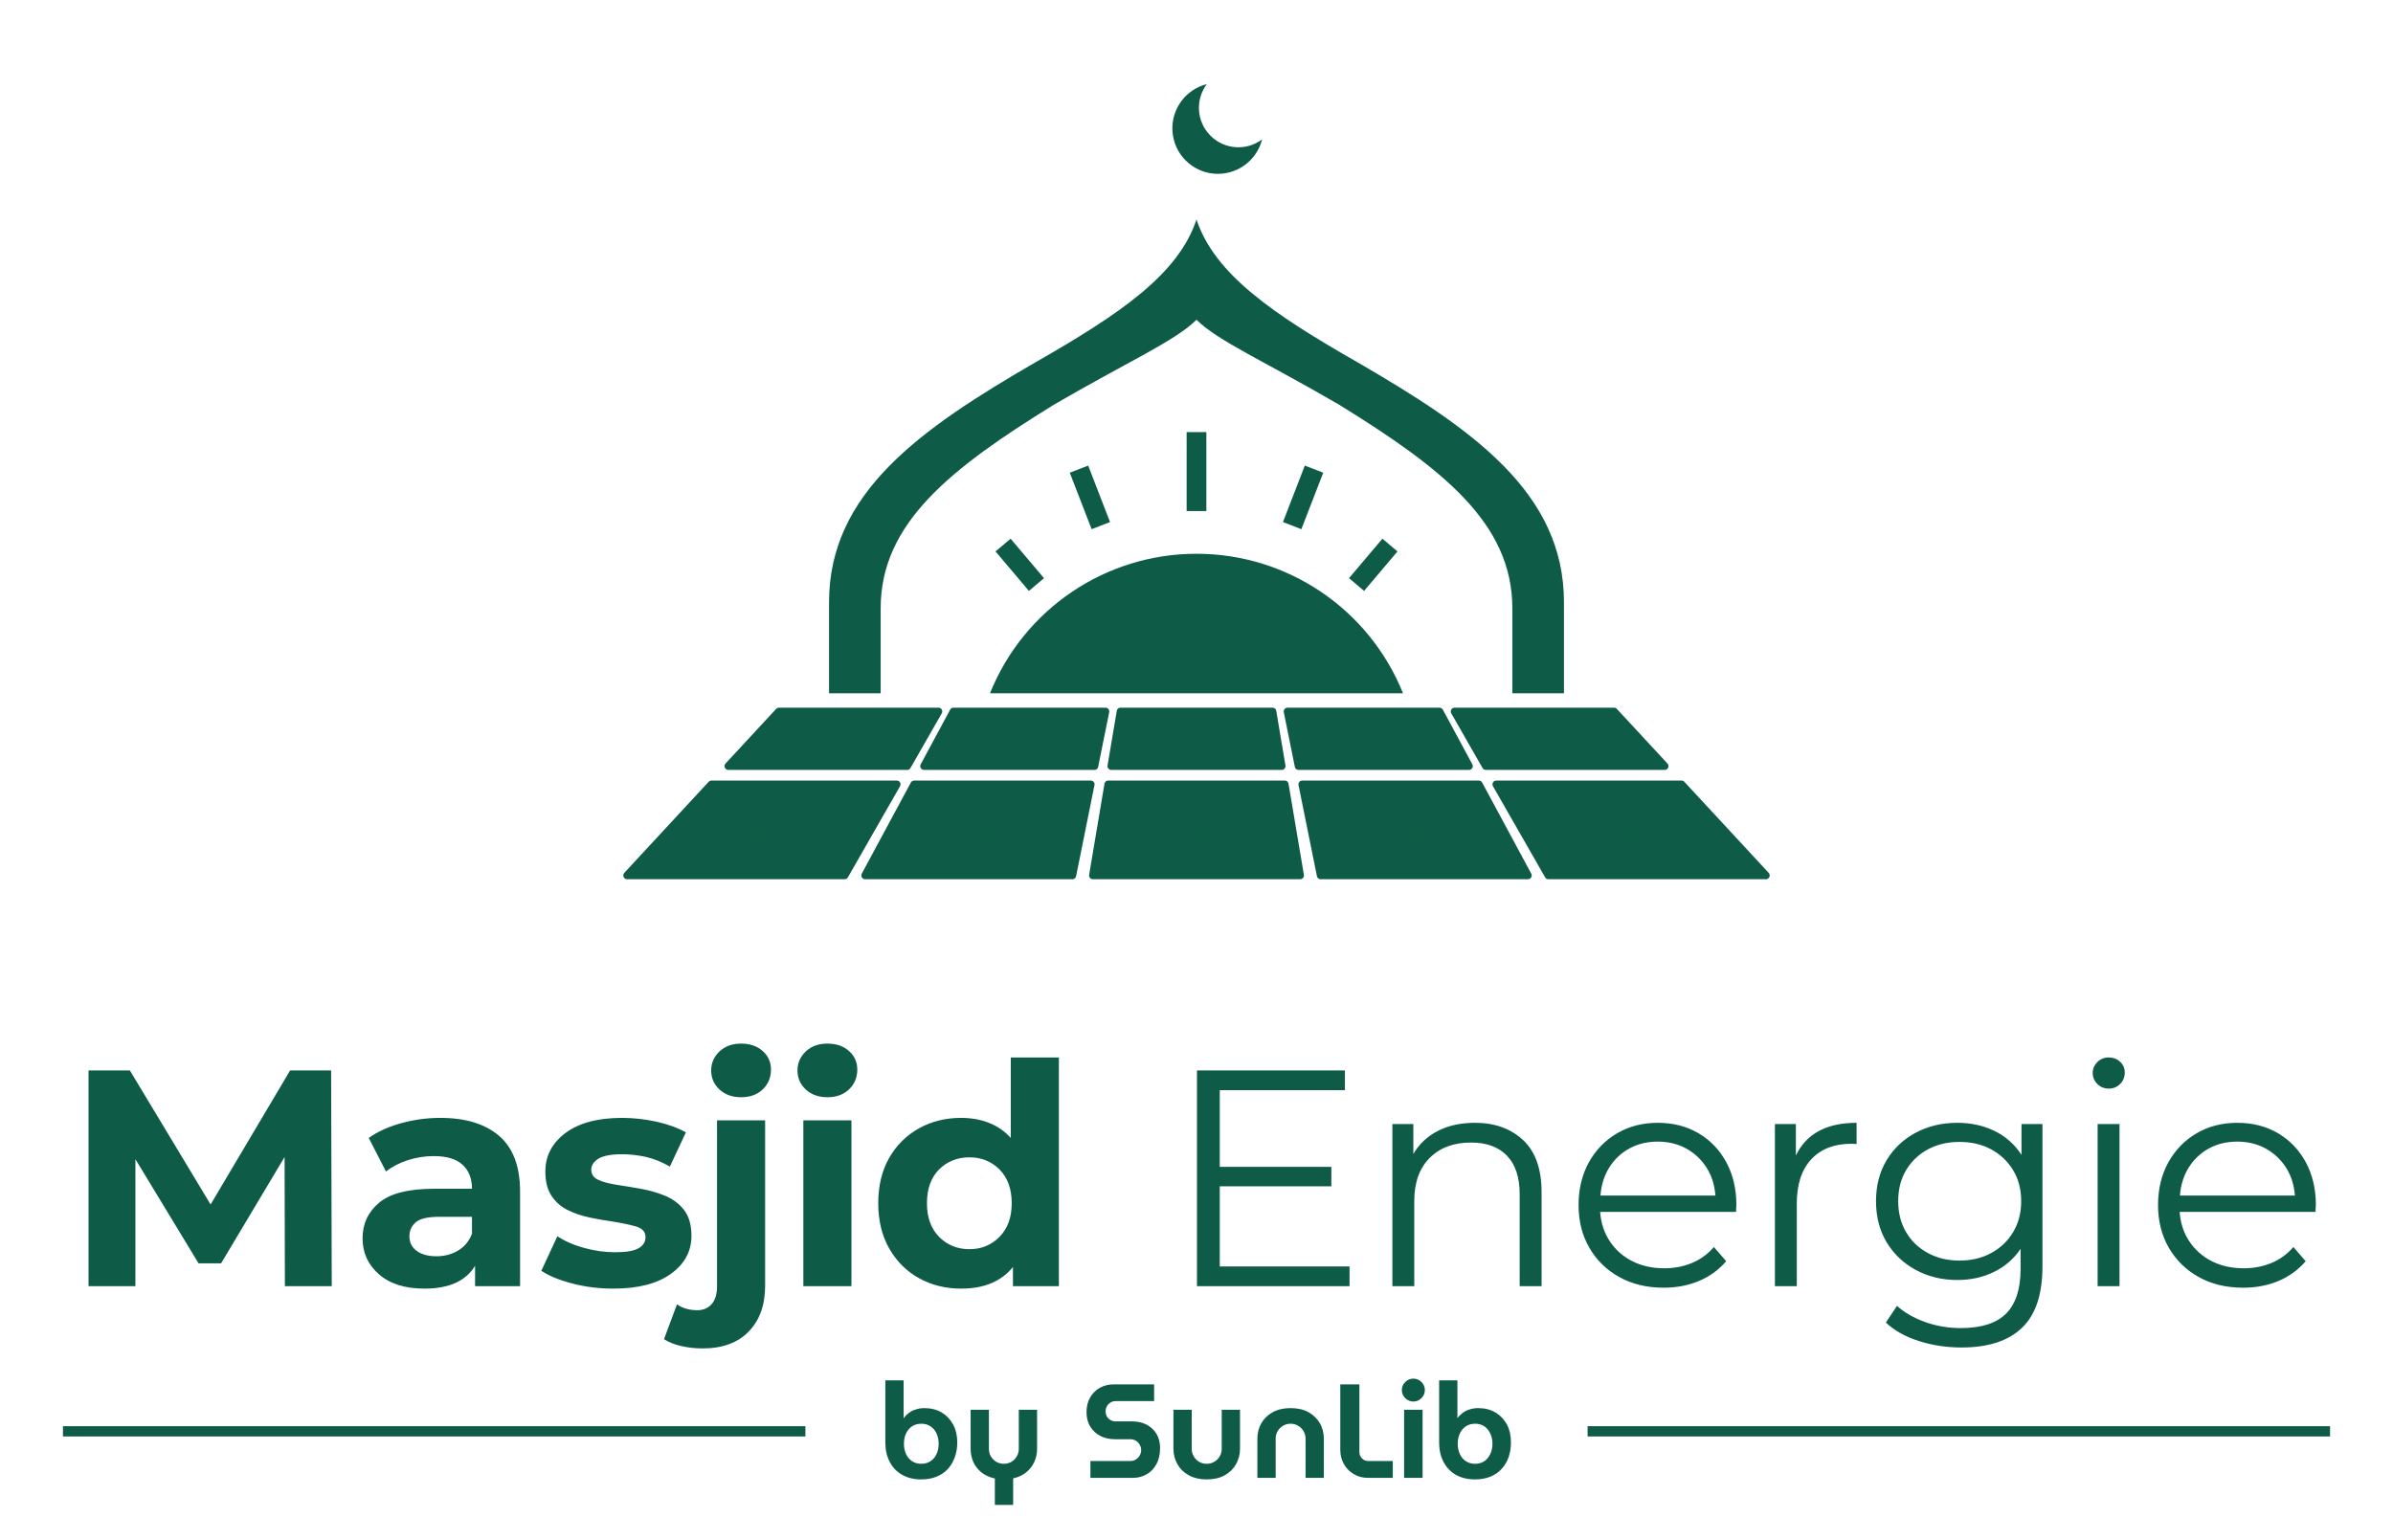
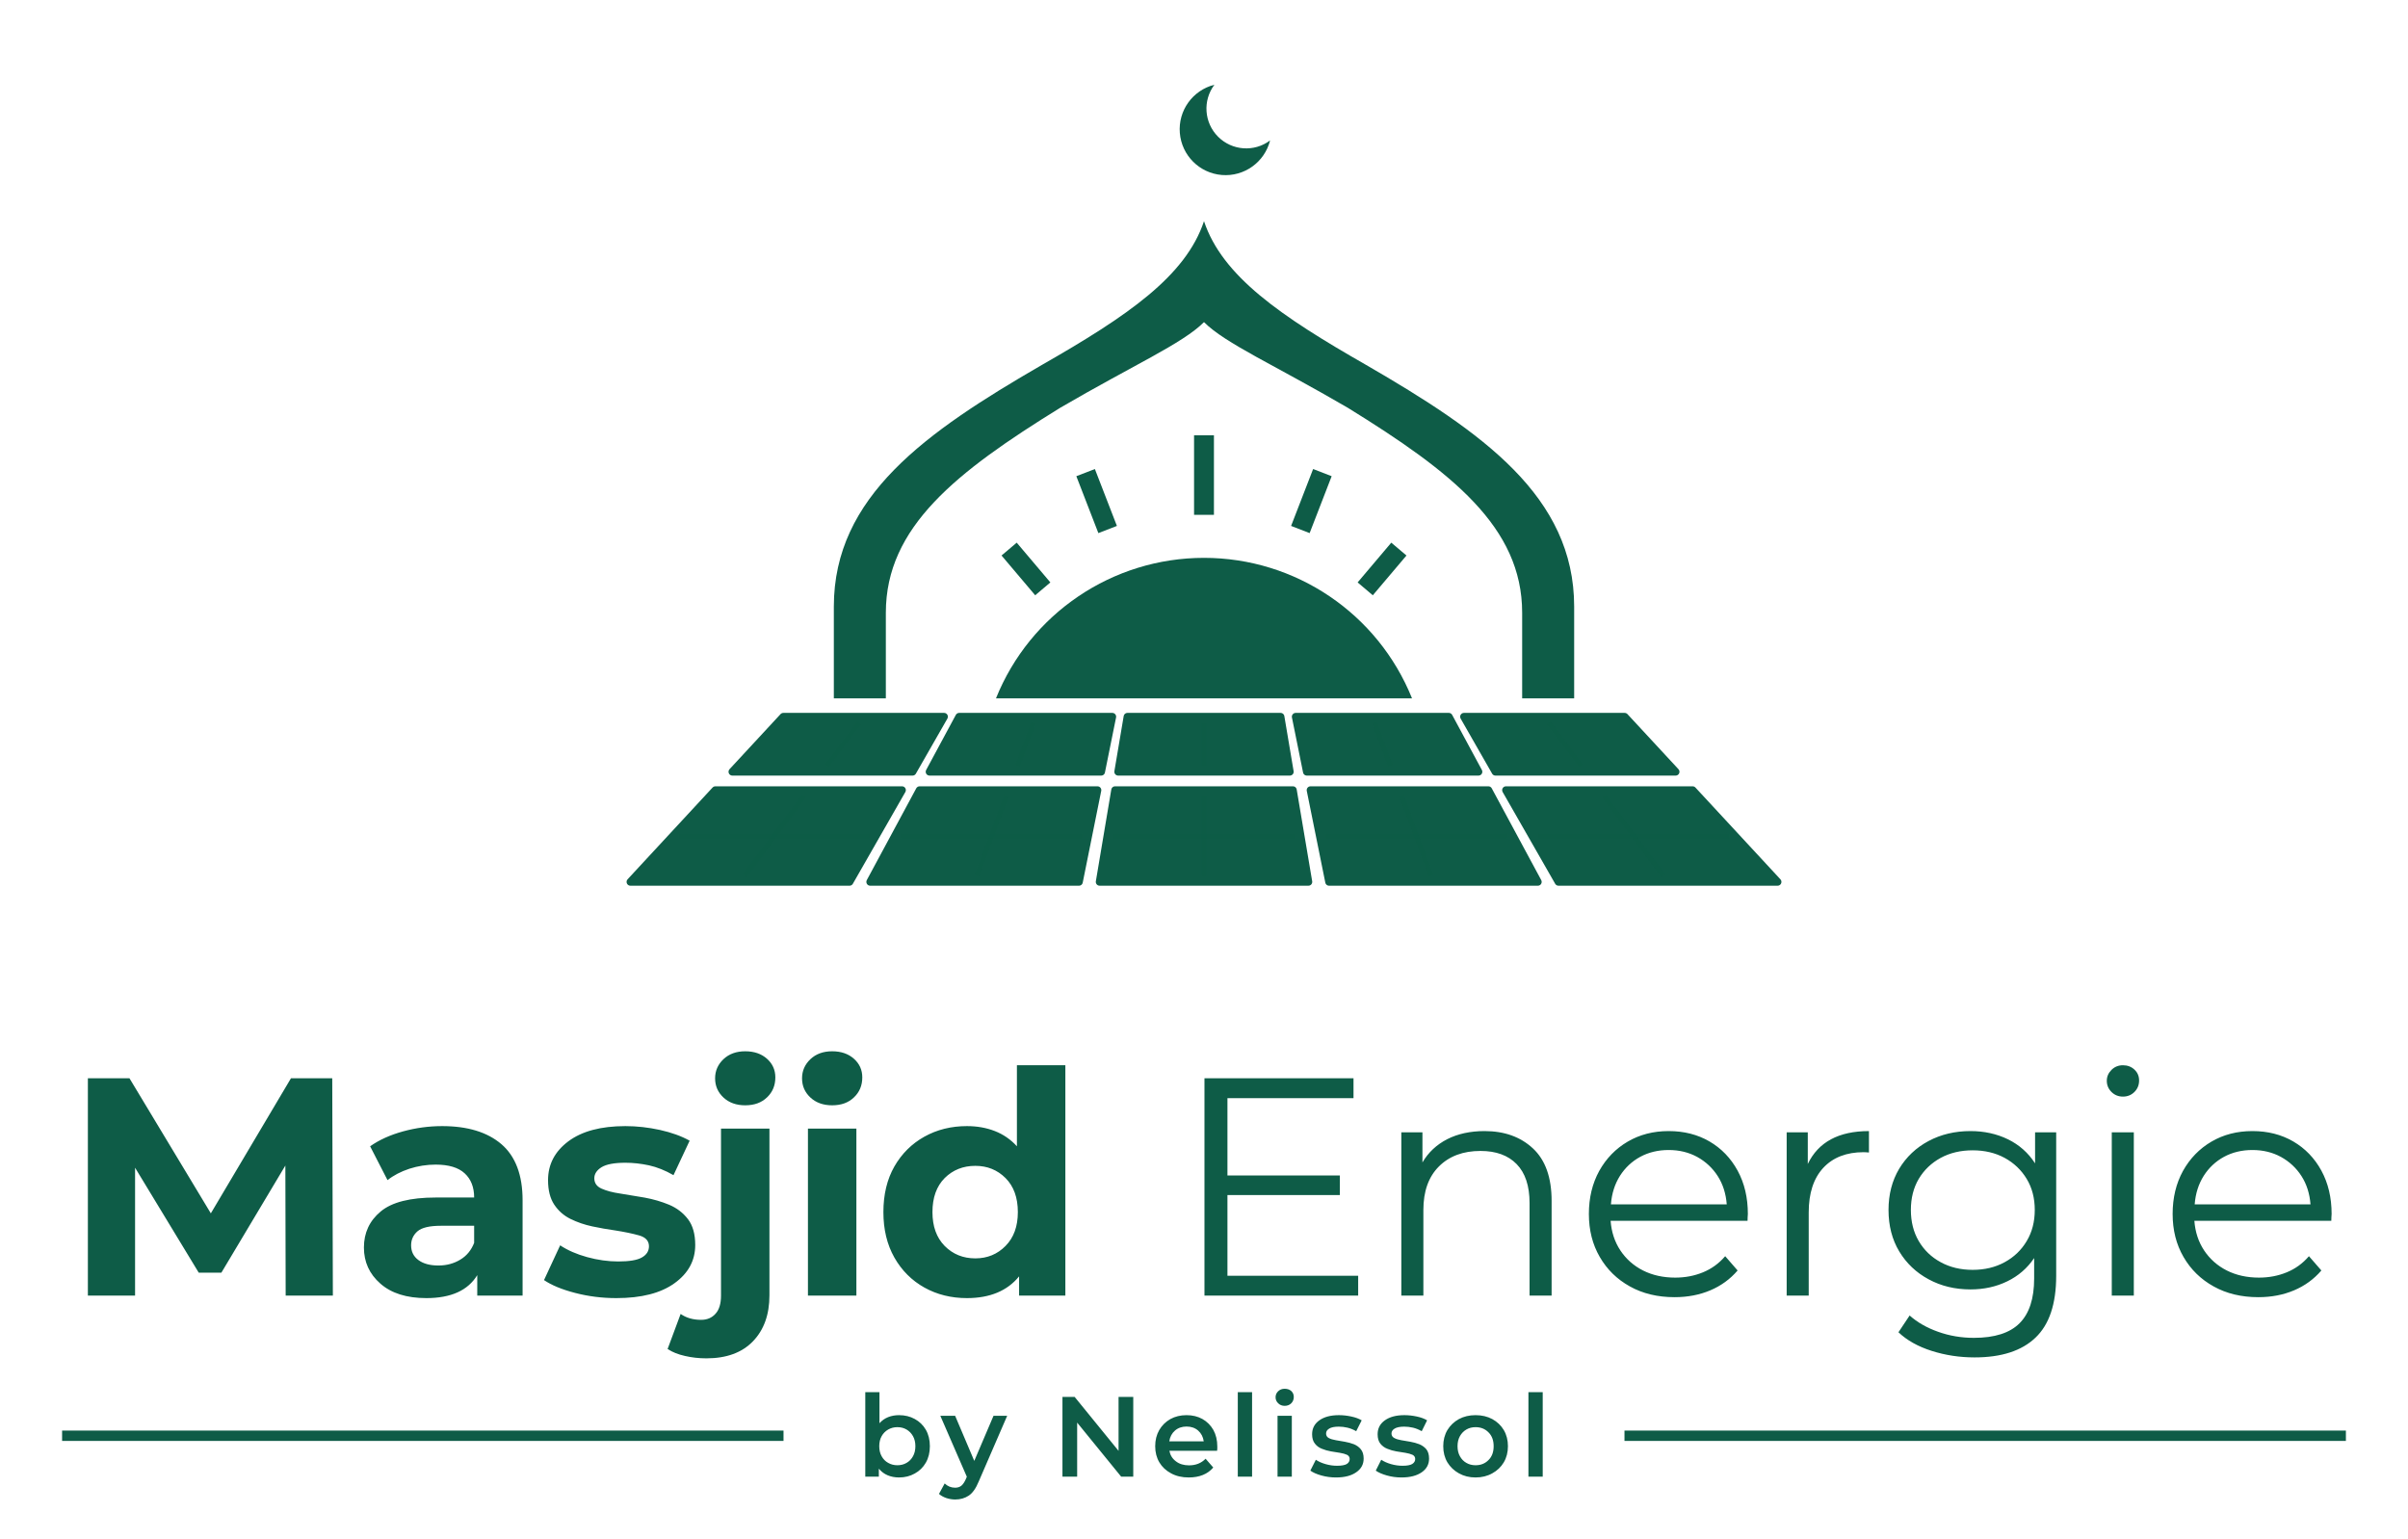
- <svg xmlns="http://www.w3.org/2000/svg" viewBox="-6 -6 232.65 149.85" width="931" height="599">
+ <svg xmlns="http://www.w3.org/2000/svg" viewBox="-6 -6 232.65 148.68" width="931" height="595">
  <svg x="50.325" y="0" width="120" height="81.576" viewBox="0 0 406 276">
    <path d="M206.4 7.4A15 15 0 1 0 224.6 25.6A13 13 0 0 1 206.4 7.4Z" fill="#0e5c47" />
    <path d="M82 208L82 178C82 142 112 121 150 99C178 83 197 70 203 52C209 70 228 83 256 99C294 121 324 142 324 178L324 208L307 208L307 180C307 152 284 134 250 113C226 99 210 92 203 85C196 92 180 99 156 113C122 134 99 152 99 180L99 208Z" fill="#0e5c47" />
    <g stroke="#0e5c47" stroke-width="6.5">
      <line x1="203" y1="148" x2="203" y2="122" />
      <line x1="171.5" y1="152.8" x2="164.3" y2="134.2" />
      <line x1="234.5" y1="152.8" x2="241.7" y2="134.2" />
      <line x1="150.3" y1="172.2" x2="139.3" y2="159.2" />
      <line x1="255.7" y1="172.2" x2="266.7" y2="159.2" />
    </g>
    <path d="M135 208A73.3 73.3 0 0 1 271 208Z" fill="#0e5c47" />
    <g fill="#0e5c47" stroke="#0e5c47" stroke-width="2.5" stroke-linejoin="round">
      <polygon points="65.5,214 118.03,214 107.73,232 48.83,232" />
      <polygon points="122.98,214 173.03,214 169.39,232 113.28,232" />
      <polygon points="177.98,214 228.03,214 231.06,232 174.94,232" />
      <polygon points="232.97,214 283.02,214 292.73,232 236.61,232" />
      <polygon points="287.98,214 340.5,214 357.17,232 298.27,232" />
    </g>
    <g fill="#0e5c47" stroke="#0e5c47" stroke-width="2.5" stroke-linejoin="round">
      <polygon points="43.28,238 104.29,238 87.13,268 15.5,268" />
      <polygon points="110.04,238 168.18,238 162.13,268 93.88,268" />
      <polygon points="173.93,238 232.07,238 237.13,268 168.88,268" />
      <polygon points="237.82,238 295.96,238 312.13,268 243.88,268" />
      <polygon points="301.71,238 362.72,238 390.5,268 318.88,268" />
    </g>
    <g stroke="#0e5c47" stroke-opacity="0.35" stroke-width="1.6">
      <line x1="90.26" y1="216" x2="79.78" y2="230" />
      <line x1="147.26" y1="216" x2="142.07" y2="230" />
      <line x1="203" y1="216" x2="203" y2="230" />
      <line x1="258.74" y1="216" x2="263.93" y2="230" />
      <line x1="315.74" y1="216" x2="326.22" y2="230" />
      <line x1="72.29" y1="240" x2="52.81" y2="266" />
      <line x1="138.37" y1="240" x2="128.74" y2="266" />
      <line x1="203" y1="240" x2="203" y2="266" />
      <line x1="267.63" y1="240" x2="277.26" y2="266" />
      <line x1="333.71" y1="240" x2="353.19" y2="266" />
      <line x1="31.39" y1="253" x2="93.71" y2="253" />
      <line x1="103.96" y1="253" x2="163.15" y2="253" />
      <line x1="173.4" y1="253" x2="232.6" y2="253" />
      <line x1="242.85" y1="253" x2="302.04" y2="253" />
      <line x1="312.29" y1="253" x2="374.61" y2="253" />
    </g>
  </svg>
  <path fill="#0e5c47" d="M7.05 119.19L2.49 119.19L2.49 98.19L6.51 98.19L14.37 111.24L22.11 98.19L26.10 98.19L26.16 119.19L21.60 119.19L21.57 106.62L15.39 116.97L13.20 116.97L7.05 106.83L7.05 119.19ZM44.49 119.19L40.11 119.19L40.11 117.21Q38.76 119.43 35.19 119.43L35.19 119.43Q32.34 119.43 30.75 118.03Q29.16 116.64 29.16 114.54L29.16 114.54Q29.16 112.41 30.78 111.06Q32.40 109.71 36.09 109.71L36.09 109.71L39.81 109.71L39.81 109.71Q39.81 108.21 38.89 107.37Q37.98 106.53 36.09 106.53L36.09 106.53Q34.80 106.53 33.55 106.93Q32.31 107.34 31.44 108.03L31.44 108.03L29.76 104.76Q31.08 103.83 32.94 103.32Q34.80 102.81 36.72 102.81L36.72 102.81Q40.41 102.81 42.45 104.56Q44.49 106.32 44.49 109.98L44.49 109.98L44.49 119.19ZM39.81 114.09L39.81 114.09L39.81 112.44L36.60 112.44Q34.95 112.44 34.33 112.98Q33.72 113.52 33.72 114.33L33.72 114.33Q33.72 115.23 34.42 115.75Q35.13 116.28 36.36 116.28L36.36 116.28Q37.53 116.28 38.46 115.72Q39.39 115.17 39.81 114.09ZM53.55 119.43L53.55 119.43Q51.48 119.43 49.57 118.93Q47.67 118.44 46.56 117.69L46.56 117.69L48.12 114.33Q49.20 115.05 50.73 115.47Q52.26 115.89 53.73 115.89L53.73 115.89Q55.35 115.89 56.02 115.50Q56.70 115.11 56.70 114.42L56.70 114.42Q56.70 113.64 55.74 113.37Q54.78 113.10 53.43 112.89L53.43 112.89Q52.35 112.74 51.22 112.50Q50.10 112.26 49.12 111.78Q48.15 111.30 47.55 110.40Q46.95 109.50 46.95 108.03L46.95 108.03Q46.95 105.75 48.91 104.28Q50.88 102.81 54.42 102.81L54.42 102.81Q56.07 102.81 57.76 103.18Q59.46 103.56 60.63 104.22L60.63 104.22L59.07 107.55Q57.87 106.86 56.70 106.60Q55.53 106.35 54.42 106.35L54.42 106.35Q52.83 106.35 52.12 106.78Q51.42 107.22 51.42 107.85L51.42 107.85Q51.42 108.54 52.12 108.85Q52.83 109.17 53.94 109.33Q55.05 109.50 56.29 109.72Q57.54 109.95 58.65 110.41Q59.76 110.88 60.46 111.79Q61.17 112.71 61.17 114.30L61.17 114.30Q61.17 116.55 59.17 117.99Q57.18 119.43 53.55 119.43ZM62.25 125.25L62.25 125.25Q61.17 125.25 60.18 125.02Q59.19 124.80 58.50 124.35L58.50 124.35L59.76 120.96Q60.57 121.53 61.74 121.53L61.74 121.53Q62.61 121.53 63.13 120.94Q63.66 120.36 63.66 119.19L63.66 119.19L63.66 103.05L68.34 103.05L68.34 119.16Q68.34 121.95 66.75 123.60Q65.16 125.25 62.25 125.25ZM66.00 100.80L66.00 100.80Q64.71 100.80 63.90 100.05Q63.09 99.30 63.09 98.19L63.09 98.19Q63.09 97.11 63.90 96.34Q64.71 95.58 66.00 95.58L66.00 95.58Q67.29 95.58 68.10 96.30Q68.91 97.02 68.91 98.10L68.91 98.10Q68.91 99.27 68.11 100.03Q67.32 100.80 66.00 100.80ZM76.74 119.19L72.06 119.19L72.06 103.05L76.74 103.05L76.74 119.19ZM74.40 100.80L74.40 100.80Q73.11 100.80 72.30 100.05Q71.49 99.30 71.49 98.19L71.49 98.19Q71.49 97.11 72.30 96.34Q73.11 95.58 74.40 95.58L74.40 95.58Q75.69 95.58 76.50 96.30Q77.31 97.02 77.31 98.10L77.31 98.10Q77.31 99.27 76.51 100.03Q75.72 100.80 74.40 100.80ZM87.42 119.43L87.42 119.43Q85.14 119.43 83.31 118.41Q81.48 117.39 80.41 115.51Q79.35 113.64 79.35 111.12L79.35 111.12Q79.35 108.57 80.41 106.71Q81.48 104.85 83.31 103.83Q85.14 102.81 87.42 102.81L87.42 102.81Q88.89 102.81 90.12 103.29Q91.35 103.77 92.25 104.76L92.25 104.76L92.25 96.93L96.93 96.93L96.93 119.19L92.46 119.19L92.46 117.33Q90.75 119.43 87.42 119.43ZM88.23 115.59L88.23 115.59Q89.97 115.59 91.15 114.39Q92.34 113.19 92.34 111.12L92.34 111.12Q92.34 109.02 91.15 107.83Q89.97 106.65 88.23 106.65L88.23 106.65Q86.46 106.65 85.27 107.83Q84.09 109.02 84.09 111.12L84.09 111.12Q84.09 113.19 85.27 114.39Q86.46 115.59 88.23 115.59Z" />
  <path fill="#0e5c47" d="M125.22 119.19L110.37 119.19L110.37 98.19L124.77 98.19L124.77 100.11L112.59 100.11L112.59 107.58L123.45 107.58L123.45 109.47L112.59 109.47L112.59 117.27L125.22 117.27L125.22 119.19ZM131.52 119.19L129.39 119.19L129.39 103.41L131.43 103.41L131.43 106.32Q132.27 104.88 133.81 104.08Q135.36 103.29 137.43 103.29L137.43 103.29Q140.31 103.29 142.11 104.97Q143.91 106.65 143.91 110.04L143.91 110.04L143.91 119.19L141.78 119.19L141.78 110.25Q141.78 107.76 140.53 106.48Q139.29 105.21 137.04 105.21L137.04 105.21Q134.52 105.21 133.02 106.71Q131.52 108.21 131.52 110.91L131.52 110.91L131.52 119.19ZM155.79 119.34L155.79 119.34Q153.33 119.34 151.47 118.30Q149.61 117.27 148.56 115.45Q147.51 113.64 147.51 111.30L147.51 111.30Q147.51 108.96 148.51 107.14Q149.52 105.33 151.26 104.31Q153.00 103.29 155.22 103.29L155.22 103.29Q157.44 103.29 159.16 104.29Q160.89 105.30 161.88 107.11Q162.87 108.93 162.87 111.30L162.87 111.30Q162.87 111.45 162.85 111.61Q162.84 111.78 162.84 111.96L162.84 111.96L149.61 111.96Q149.73 113.58 150.55 114.82Q151.38 116.07 152.74 116.76Q154.11 117.45 155.85 117.45L155.85 117.45Q157.29 117.45 158.53 116.94Q159.78 116.43 160.68 115.38L160.68 115.38L161.88 116.76Q160.80 118.02 159.24 118.68Q157.68 119.34 155.79 119.34ZM149.64 110.37L149.64 110.37L160.83 110.37Q160.71 108.81 159.96 107.64Q159.21 106.47 157.98 105.79Q156.75 105.12 155.22 105.12L155.22 105.12Q153.69 105.12 152.47 105.78Q151.26 106.44 150.51 107.62Q149.76 108.81 149.64 110.37ZM168.75 119.19L166.62 119.19L166.62 103.41L168.66 103.41L168.66 106.47Q170.19 103.29 174.57 103.29L174.57 103.29L174.57 105.36Q174.42 105.36 174.30 105.34Q174.18 105.33 174.06 105.33L174.06 105.33Q171.57 105.33 170.16 106.84Q168.75 108.36 168.75 111.15L168.75 111.15L168.75 119.19ZM184.77 125.16L184.77 125.16Q182.61 125.16 180.63 124.53Q178.65 123.90 177.42 122.73L177.42 122.73L178.50 121.11Q179.61 122.10 181.24 122.68Q182.88 123.27 184.71 123.27L184.71 123.27Q187.71 123.27 189.12 121.86Q190.53 120.45 190.53 117.54L190.53 117.54L190.53 115.56Q189.54 117.03 187.93 117.81Q186.33 118.59 184.38 118.59L184.38 118.59Q182.13 118.59 180.33 117.61Q178.53 116.64 177.49 114.91Q176.46 113.19 176.46 110.91L176.46 110.91Q176.46 108.66 177.49 106.93Q178.53 105.21 180.33 104.25Q182.13 103.29 184.38 103.29L184.38 103.29Q186.36 103.29 187.99 104.08Q189.63 104.88 190.62 106.41L190.62 106.41L190.62 103.41L192.66 103.41L192.66 117.27Q192.66 121.35 190.66 123.25Q188.67 125.16 184.77 125.16ZM184.59 116.70L184.59 116.70Q186.33 116.70 187.68 115.96Q189.03 115.23 189.81 113.92Q190.59 112.62 190.59 110.91L190.59 110.91Q190.59 109.20 189.81 107.91Q189.03 106.62 187.68 105.88Q186.33 105.15 184.59 105.15L184.59 105.15Q182.85 105.15 181.50 105.88Q180.15 106.62 179.38 107.91Q178.62 109.20 178.62 110.91L178.62 110.91Q178.62 112.62 179.38 113.92Q180.15 115.23 181.50 115.96Q182.85 116.70 184.59 116.70ZM200.16 119.19L198.03 119.19L198.03 103.41L200.16 103.41L200.16 119.19ZM199.11 99.96L199.11 99.96Q198.45 99.96 198.00 99.51Q197.55 99.06 197.55 98.43L197.55 98.43Q197.55 97.83 198.00 97.38Q198.45 96.93 199.11 96.93L199.11 96.93Q199.77 96.93 200.22 97.35Q200.67 97.77 200.67 98.40L200.67 98.40Q200.67 99.06 200.22 99.51Q199.77 99.96 199.11 99.96ZM212.19 119.34L212.19 119.34Q209.73 119.34 207.87 118.30Q206.01 117.27 204.96 115.45Q203.91 113.64 203.91 111.30L203.91 111.30Q203.91 108.96 204.91 107.14Q205.92 105.33 207.66 104.31Q209.40 103.29 211.62 103.29L211.62 103.29Q213.84 103.29 215.56 104.29Q217.29 105.30 218.28 107.11Q219.27 108.93 219.27 111.30L219.27 111.30Q219.27 111.45 219.25 111.61Q219.24 111.78 219.24 111.96L219.24 111.96L206.01 111.96Q206.13 113.58 206.95 114.82Q207.78 116.07 209.14 116.76Q210.51 117.45 212.25 117.45L212.25 117.45Q213.69 117.45 214.93 116.94Q216.18 116.43 217.08 115.38L217.08 115.38L218.28 116.76Q217.20 118.02 215.64 118.68Q214.08 119.34 212.19 119.34ZM206.04 110.37L206.04 110.37L217.23 110.37Q217.11 108.81 216.36 107.64Q215.61 106.47 214.38 105.79Q213.15 105.12 211.62 105.12L211.62 105.12Q210.09 105.12 208.87 105.78Q207.66 106.44 206.91 107.62Q206.16 108.81 206.04 110.37Z" />
-   <path fill="#0e5c47" d="M83.54 138.00L83.54 138.00Q82.47 138.00 81.69 137.56Q80.90 137.12 80.47 136.30Q80.04 135.49 80.04 134.40L80.04 134.40L80.04 128.36L81.82 128.36L81.82 132.03L81.84 132.03Q82.04 131.74 82.35 131.51Q82.65 131.29 83.04 131.18Q83.42 131.06 83.84 131.06L83.84 131.06Q84.81 131.06 85.53 131.49Q86.24 131.92 86.64 132.66Q87.04 133.41 87.04 134.40L87.04 134.40Q87.04 135.18 86.80 135.84Q86.57 136.49 86.13 136.98Q85.68 137.47 85.03 137.73Q84.38 138.00 83.54 138.00ZM83.54 136.48L83.54 136.48Q84.07 136.48 84.45 136.22Q84.83 135.96 85.03 135.52Q85.23 135.08 85.23 134.53L85.23 134.53Q85.23 133.98 85.03 133.54Q84.83 133.10 84.45 132.84Q84.07 132.58 83.54 132.58L83.54 132.58Q83.02 132.58 82.63 132.84Q82.25 133.10 82.05 133.54Q81.85 133.98 81.85 134.53L81.85 134.53Q81.85 135.08 82.05 135.52Q82.25 135.96 82.63 136.22Q83.02 136.48 83.54 136.48ZM92.48 140.48L90.70 140.48L90.70 137.91Q89.95 137.75 89.42 137.34Q88.89 136.92 88.61 136.32Q88.34 135.71 88.34 135.02L88.34 135.02L88.34 131.22L90.12 131.22L90.12 135.02Q90.12 135.43 90.31 135.76Q90.51 136.09 90.84 136.29Q91.17 136.48 91.57 136.48L91.57 136.48Q91.98 136.48 92.31 136.29Q92.64 136.09 92.83 135.76Q93.03 135.43 93.03 135.02L93.03 135.02L93.03 131.22L94.81 131.22L94.81 135.02Q94.81 135.71 94.54 136.30Q94.26 136.90 93.74 137.32Q93.22 137.74 92.48 137.90L92.48 137.90L92.48 140.48ZM104.13 137.85L100.00 137.85L100.00 136.21L103.90 136.21Q104.18 136.21 104.42 136.06Q104.65 135.92 104.79 135.68Q104.94 135.44 104.94 135.15L104.94 135.15Q104.94 134.86 104.79 134.61Q104.65 134.37 104.42 134.23Q104.18 134.09 103.90 134.09L103.90 134.09L102.38 134.09Q101.61 134.09 100.98 133.78Q100.36 133.46 99.99 132.87Q99.62 132.28 99.62 131.45L99.62 131.45Q99.62 130.63 99.97 130.03Q100.32 129.42 100.92 129.08Q101.52 128.75 102.25 128.75L102.25 128.75L106.20 128.75L106.20 130.38L102.43 130.38Q102.17 130.38 101.95 130.52Q101.73 130.66 101.60 130.88Q101.48 131.10 101.48 131.37L101.48 131.37Q101.48 131.64 101.60 131.87Q101.73 132.09 101.95 132.22Q102.17 132.35 102.43 132.35L102.43 132.35L104.00 132.35Q104.85 132.35 105.47 132.67Q106.09 133.00 106.44 133.58Q106.78 134.17 106.78 134.95L106.78 134.95Q106.78 135.87 106.42 136.52Q106.07 137.17 105.46 137.51Q104.86 137.85 104.13 137.85L104.13 137.85ZM111.32 138.00L111.32 138.00Q110.31 138.00 109.58 137.60Q108.85 137.20 108.47 136.52Q108.08 135.84 108.08 135.02L108.08 135.02L108.08 131.22L109.86 131.22L109.86 135.02Q109.86 135.43 110.06 135.76Q110.25 136.09 110.58 136.29Q110.92 136.48 111.32 136.48L111.32 136.48Q111.72 136.48 112.05 136.29Q112.39 136.09 112.58 135.76Q112.78 135.43 112.78 135.02L112.78 135.02L112.78 131.22L114.56 131.22L114.56 135.02Q114.56 135.84 114.17 136.52Q113.79 137.20 113.07 137.60Q112.35 138.00 111.32 138.00ZM118.03 137.85L116.25 137.85L116.25 134.04Q116.25 133.22 116.63 132.54Q117.01 131.87 117.74 131.46Q118.47 131.06 119.48 131.06L119.48 131.06Q120.51 131.06 121.23 131.46Q121.95 131.87 122.34 132.54Q122.72 133.22 122.72 134.04L122.72 134.04L122.72 137.85L120.94 137.85L120.94 134.04Q120.94 133.63 120.74 133.30Q120.55 132.97 120.22 132.78Q119.89 132.58 119.48 132.58L119.48 132.58Q119.08 132.58 118.75 132.78Q118.42 132.97 118.22 133.30Q118.03 133.63 118.03 134.04L118.03 134.04L118.03 137.85ZM129.43 137.85L127.02 137.85Q126.22 137.85 125.61 137.47Q125.00 137.10 124.66 136.49Q124.32 135.87 124.32 135.13L124.32 135.13L124.32 128.75L126.18 128.75L126.18 135.35Q126.18 135.70 126.43 135.95Q126.67 136.21 127.02 136.21L127.02 136.21L129.43 136.21L129.43 137.85ZM132.33 137.85L130.53 137.85L130.53 131.22L132.33 131.22L132.33 137.85ZM131.43 130.42L131.43 130.42Q130.98 130.42 130.64 130.09Q130.31 129.76 130.31 129.30L130.31 129.30Q130.31 128.85 130.64 128.52Q130.98 128.19 131.43 128.19L131.43 128.19Q131.89 128.19 132.22 128.52Q132.55 128.85 132.55 129.30L132.55 129.30Q132.55 129.76 132.22 130.09Q131.89 130.42 131.43 130.42ZM137.44 138.00L137.44 138.00Q136.37 138.00 135.58 137.56Q134.80 137.12 134.37 136.30Q133.94 135.49 133.94 134.40L133.94 134.40L133.94 128.36L135.72 128.36L135.72 132.03L135.73 132.03Q135.94 131.74 136.25 131.51Q136.55 131.29 136.94 131.18Q137.32 131.06 137.74 131.06L137.74 131.06Q138.71 131.06 139.43 131.49Q140.14 131.92 140.54 132.66Q140.93 133.41 140.93 134.40L140.93 134.40Q140.93 135.18 140.70 135.84Q140.47 136.49 140.02 136.98Q139.58 137.47 138.93 137.73Q138.28 138.00 137.44 138.00ZM137.44 136.48L137.44 136.48Q137.97 136.48 138.35 136.22Q138.72 135.96 138.92 135.52Q139.13 135.08 139.13 134.53L139.13 134.53Q139.13 133.98 138.92 133.54Q138.72 133.10 138.35 132.84Q137.97 132.58 137.44 132.58L137.44 132.58Q136.92 132.58 136.53 132.84Q136.15 133.10 135.95 133.54Q135.75 133.98 135.75 134.53L135.75 134.53Q135.75 135.08 135.95 135.52Q136.15 135.96 136.53 136.22Q136.92 136.48 137.44 136.48Z" />
-   <rect x="0.00" y="132.82" width="72.26" height="1" fill="#0e5c47" />
-   <rect x="148.39" y="132.82" width="72.26" height="1" fill="#0e5c47" />
+   <path fill="#0e5c47" d="M80.86 136.76L80.86 136.76Q80.26 136.76 79.76 136.55Q79.26 136.34 78.91 135.91L78.91 135.91L78.91 136.68L77.60 136.68L77.60 128.52L78.97 128.52L78.97 131.52Q79.33 131.12 79.81 130.93Q80.29 130.74 80.86 130.74L80.86 130.74Q81.71 130.74 82.38 131.11Q83.06 131.48 83.45 132.15Q83.84 132.83 83.84 133.74L83.84 133.74Q83.84 134.65 83.45 135.33Q83.06 136.01 82.38 136.38Q81.71 136.76 80.86 136.76ZM80.70 135.58L80.70 135.58Q81.20 135.58 81.59 135.35Q81.98 135.13 82.21 134.71Q82.44 134.30 82.44 133.74L82.44 133.74Q82.44 133.18 82.21 132.77Q81.98 132.36 81.59 132.13Q81.20 131.90 80.70 131.90L80.70 131.90Q80.21 131.90 79.81 132.13Q79.41 132.36 79.18 132.77Q78.95 133.18 78.95 133.74L78.95 133.74Q78.95 134.30 79.18 134.71Q79.41 135.13 79.81 135.35Q80.21 135.58 80.70 135.58ZM86.29 138.89L86.29 138.89Q85.86 138.89 85.43 138.75Q85.00 138.60 84.72 138.35L84.72 138.35L85.27 137.34Q85.70 137.75 86.28 137.75L86.28 137.75Q86.64 137.75 86.88 137.56Q87.11 137.37 87.31 136.93L87.31 136.93L87.41 136.69L84.85 130.80L86.28 130.80L88.13 135.16L89.99 130.80L91.31 130.80L88.56 137.15Q88.15 138.15 87.59 138.52Q87.03 138.89 86.29 138.89ZM98.07 136.68L96.65 136.68L96.65 128.98L97.83 128.98L102.07 134.19L102.07 128.98L103.49 128.98L103.49 136.68L102.32 136.68L98.07 131.46L98.07 136.68ZM108.85 136.76L108.85 136.76Q107.87 136.76 107.14 136.36Q106.41 135.97 106.01 135.30Q105.61 134.62 105.61 133.74L105.61 133.74Q105.61 132.86 106.00 132.18Q106.39 131.51 107.07 131.12Q107.76 130.74 108.64 130.74L108.64 130.74Q109.50 130.74 110.17 131.11Q110.84 131.49 111.23 132.17Q111.61 132.86 111.61 133.77L111.61 133.77Q111.61 133.86 111.61 133.97Q111.60 134.08 111.59 134.18L111.59 134.18L106.98 134.18Q107.10 134.82 107.61 135.20Q108.11 135.59 108.88 135.59L108.88 135.59Q109.86 135.59 110.48 134.95L110.48 134.95L111.22 135.80Q110.40 136.76 108.85 136.76ZM106.97 133.27L106.97 133.27L110.30 133.27Q110.21 132.63 109.76 132.23Q109.31 131.84 108.64 131.84L108.64 131.84Q107.97 131.84 107.52 132.23Q107.07 132.62 106.97 133.27ZM114.97 136.68L113.59 136.68L113.59 128.52L114.97 128.52L114.97 136.68ZM118.81 136.68L117.43 136.68L117.43 130.80L118.81 130.80L118.81 136.68ZM118.12 129.84L118.12 129.84Q117.74 129.84 117.49 129.59Q117.24 129.35 117.24 129.01L117.24 129.01Q117.24 128.67 117.49 128.43Q117.74 128.19 118.12 128.19L118.12 128.19Q118.51 128.19 118.76 128.41Q119.00 128.64 119.00 128.98L119.00 128.98Q119.00 129.34 118.76 129.59Q118.51 129.84 118.12 129.84ZM123.08 136.76L123.08 136.76Q122.35 136.76 121.67 136.57Q120.99 136.38 120.60 136.10L120.60 136.10L121.13 135.05Q121.51 135.31 122.07 135.47Q122.62 135.63 123.17 135.63L123.17 135.63Q123.83 135.63 124.12 135.46Q124.40 135.28 124.40 134.98L124.40 134.98Q124.40 134.70 124.14 134.57Q123.88 134.45 123.46 134.38Q123.05 134.31 122.59 134.24Q122.13 134.16 121.72 133.99Q121.30 133.83 121.04 133.49Q120.77 133.16 120.77 132.58L120.77 132.58Q120.77 131.74 121.47 131.24Q122.17 130.74 123.36 130.74L123.36 130.74Q123.94 130.74 124.55 130.87Q125.16 131.00 125.56 131.24L125.56 131.24L125.03 132.29Q124.61 132.05 124.19 131.95Q123.77 131.85 123.35 131.85L123.35 131.85Q122.72 131.85 122.42 132.04Q122.12 132.22 122.12 132.51L122.12 132.51Q122.12 132.81 122.38 132.95Q122.64 133.09 123.06 133.16Q123.47 133.22 123.93 133.31Q124.39 133.39 124.81 133.55Q125.22 133.72 125.48 134.04Q125.75 134.37 125.75 134.94L125.75 134.94Q125.75 135.77 125.03 136.26Q124.32 136.76 123.08 136.76ZM129.41 136.76L129.41 136.76Q128.67 136.76 128.00 136.57Q127.32 136.38 126.92 136.10L126.92 136.10L127.45 135.05Q127.84 135.31 128.39 135.47Q128.95 135.63 129.50 135.63L129.50 135.63Q130.16 135.63 130.44 135.46Q130.73 135.28 130.73 134.98L130.73 134.98Q130.73 134.70 130.47 134.57Q130.20 134.45 129.79 134.38Q129.38 134.31 128.91 134.24Q128.45 134.16 128.04 133.99Q127.63 133.83 127.36 133.49Q127.10 133.16 127.10 132.58L127.10 132.58Q127.10 131.74 127.80 131.24Q128.50 130.74 129.68 130.74L129.68 130.74Q130.27 130.74 130.88 130.87Q131.49 131.00 131.88 131.24L131.88 131.24L131.36 132.29Q130.94 132.05 130.52 131.95Q130.09 131.85 129.67 131.85L129.67 131.85Q129.05 131.85 128.74 132.04Q128.44 132.22 128.44 132.51L128.44 132.51Q128.44 132.81 128.71 132.95Q128.97 133.09 129.38 133.16Q129.79 133.22 130.26 133.31Q130.72 133.39 131.13 133.55Q131.54 133.72 131.81 134.04Q132.07 134.37 132.07 134.94L132.07 134.94Q132.07 135.77 131.36 136.26Q130.64 136.76 129.41 136.76ZM136.56 136.76L136.56 136.76Q135.66 136.76 134.95 136.36Q134.25 135.97 133.84 135.30Q133.44 134.62 133.44 133.74L133.44 133.74Q133.44 132.86 133.84 132.18Q134.25 131.51 134.95 131.12Q135.66 130.74 136.56 130.74L136.56 130.74Q137.47 130.74 138.18 131.12Q138.89 131.51 139.29 132.18Q139.69 132.86 139.69 133.74L139.69 133.74Q139.69 134.62 139.29 135.30Q138.89 135.97 138.18 136.36Q137.47 136.76 136.56 136.76ZM136.56 135.58L136.56 135.58Q137.32 135.58 137.81 135.08Q138.31 134.59 138.31 133.74L138.31 133.74Q138.31 132.89 137.81 132.40Q137.32 131.90 136.56 131.90L136.56 131.90Q136.06 131.90 135.67 132.13Q135.28 132.36 135.05 132.77Q134.82 133.18 134.82 133.74L134.82 133.74Q134.82 134.30 135.05 134.71Q135.28 135.13 135.67 135.35Q136.06 135.58 136.56 135.58ZM143.05 136.68L141.67 136.68L141.67 128.52L143.05 128.52L143.05 136.68Z" />
+   <rect x="0.00" y="132.23" width="69.70" height="1" fill="#0e5c47" />
+   <rect x="150.95" y="132.23" width="69.70" height="1" fill="#0e5c47" />
</svg>
